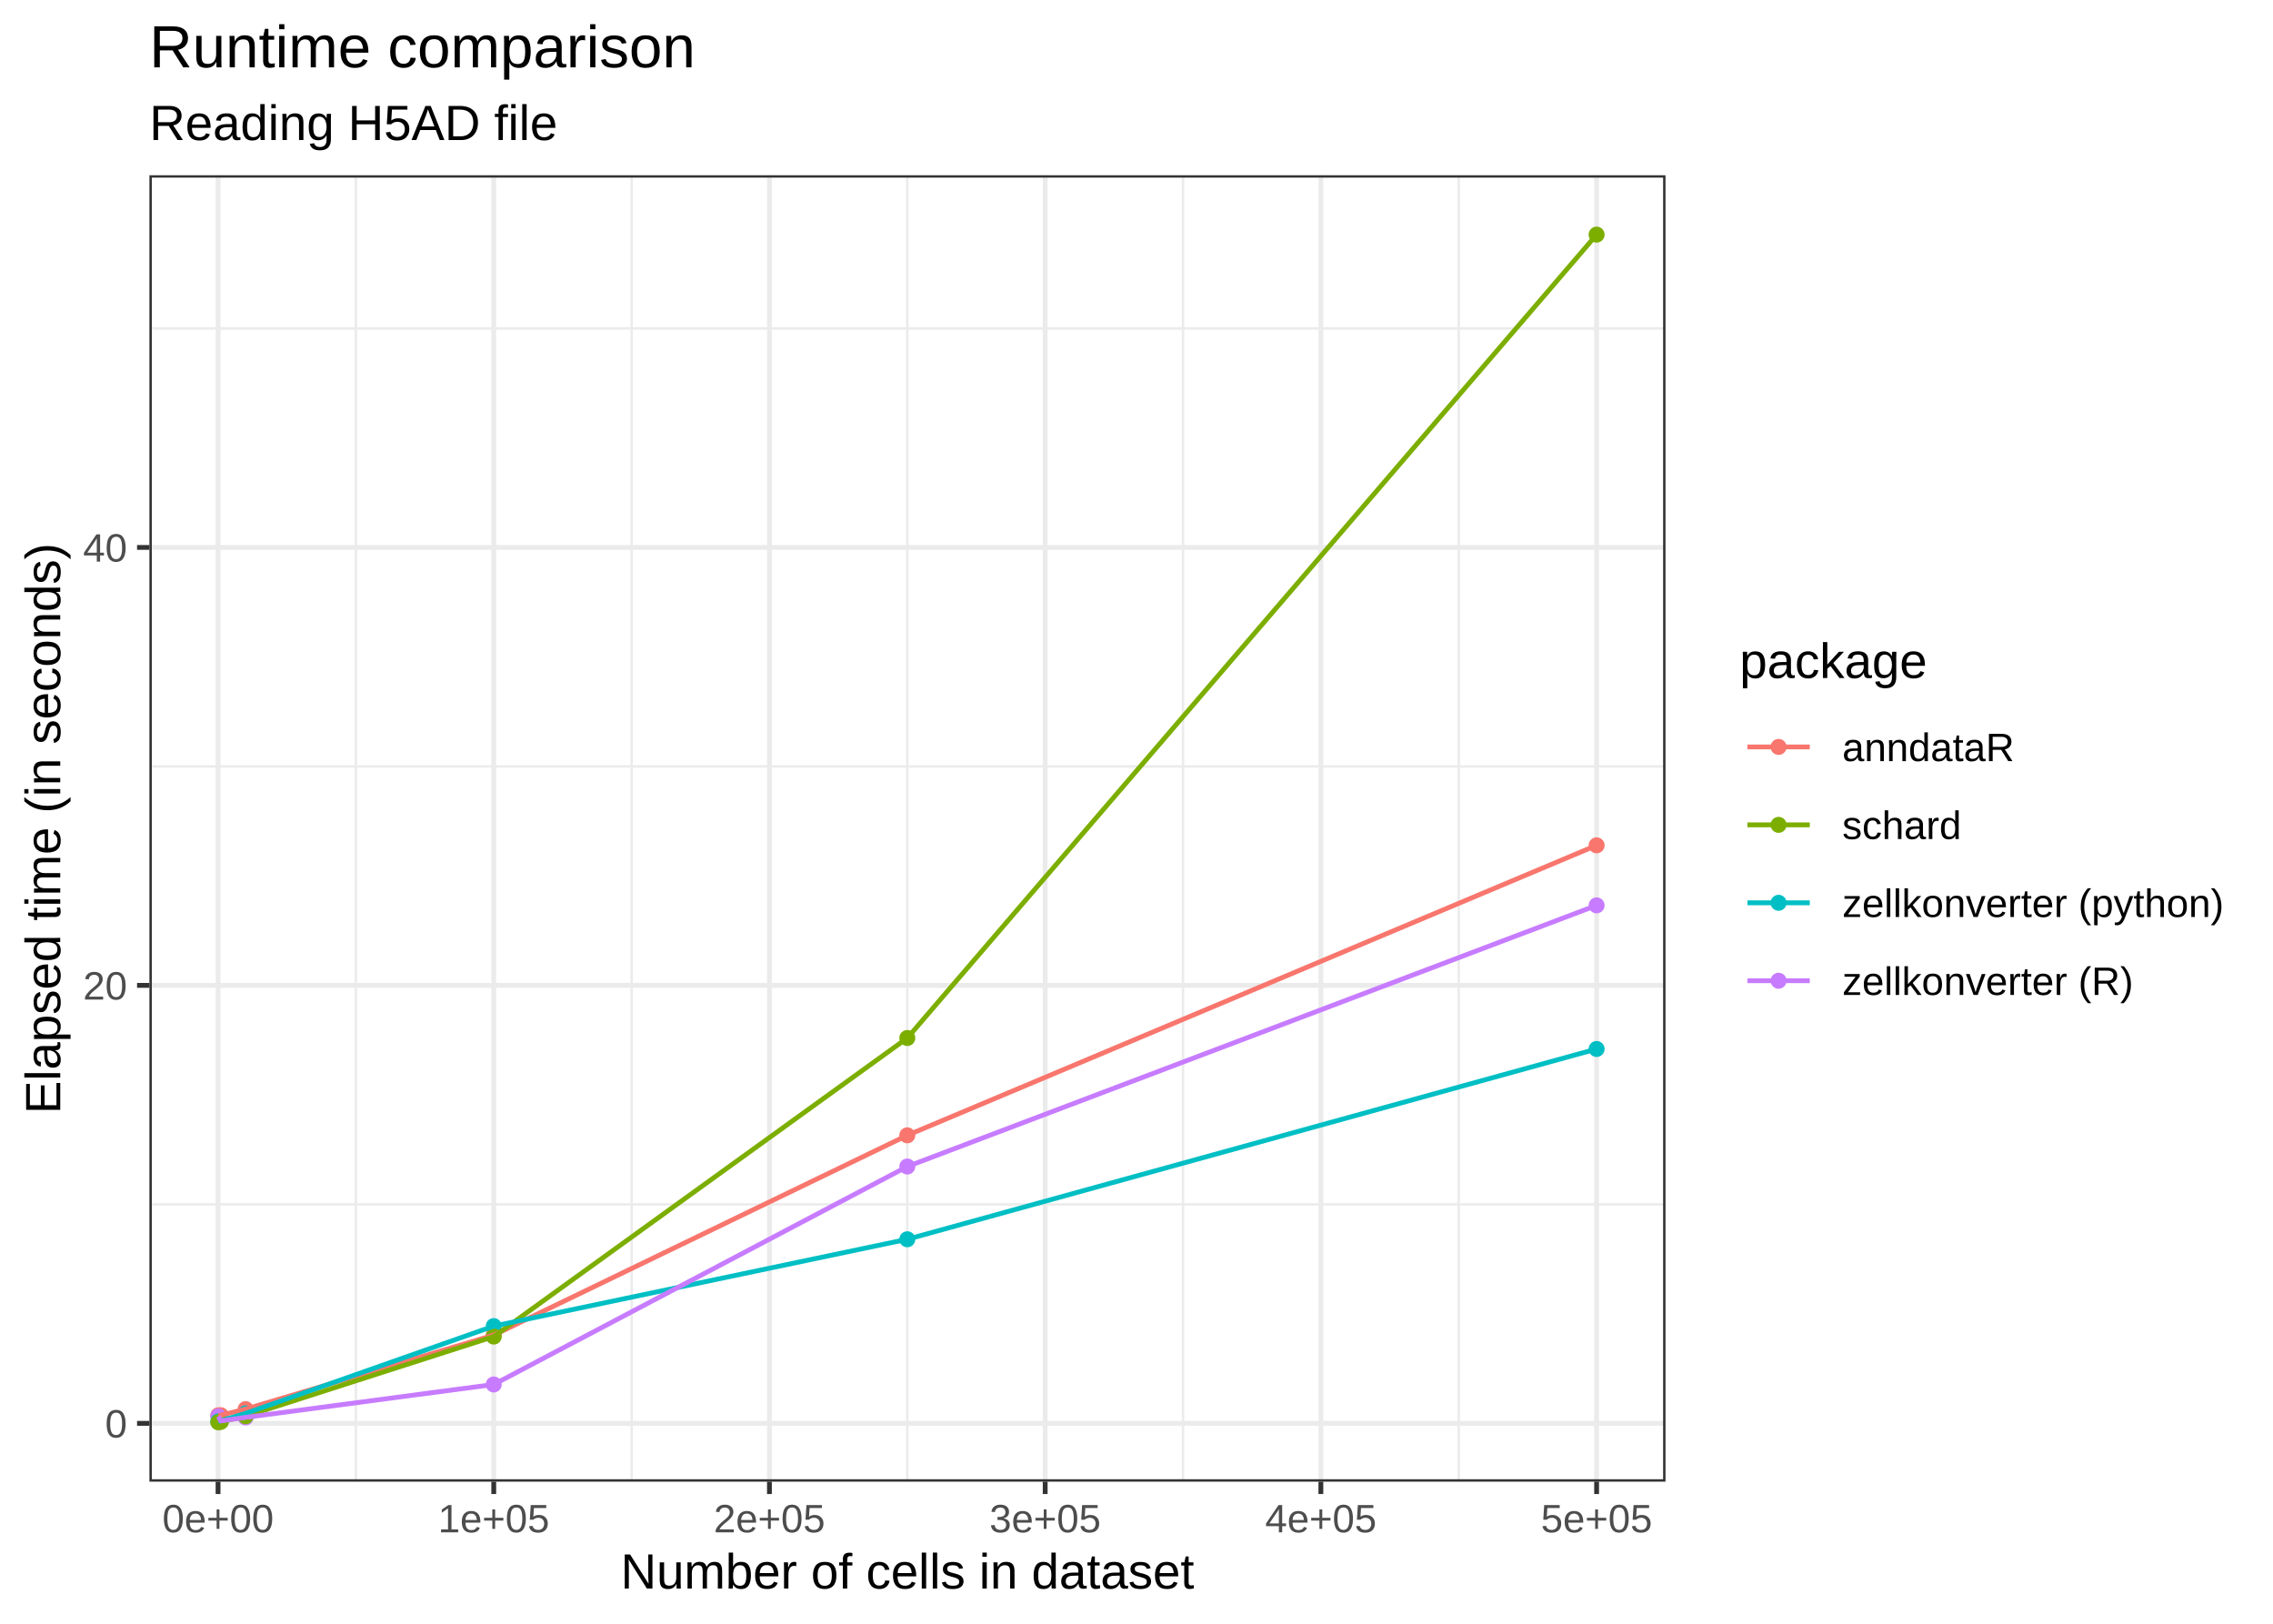
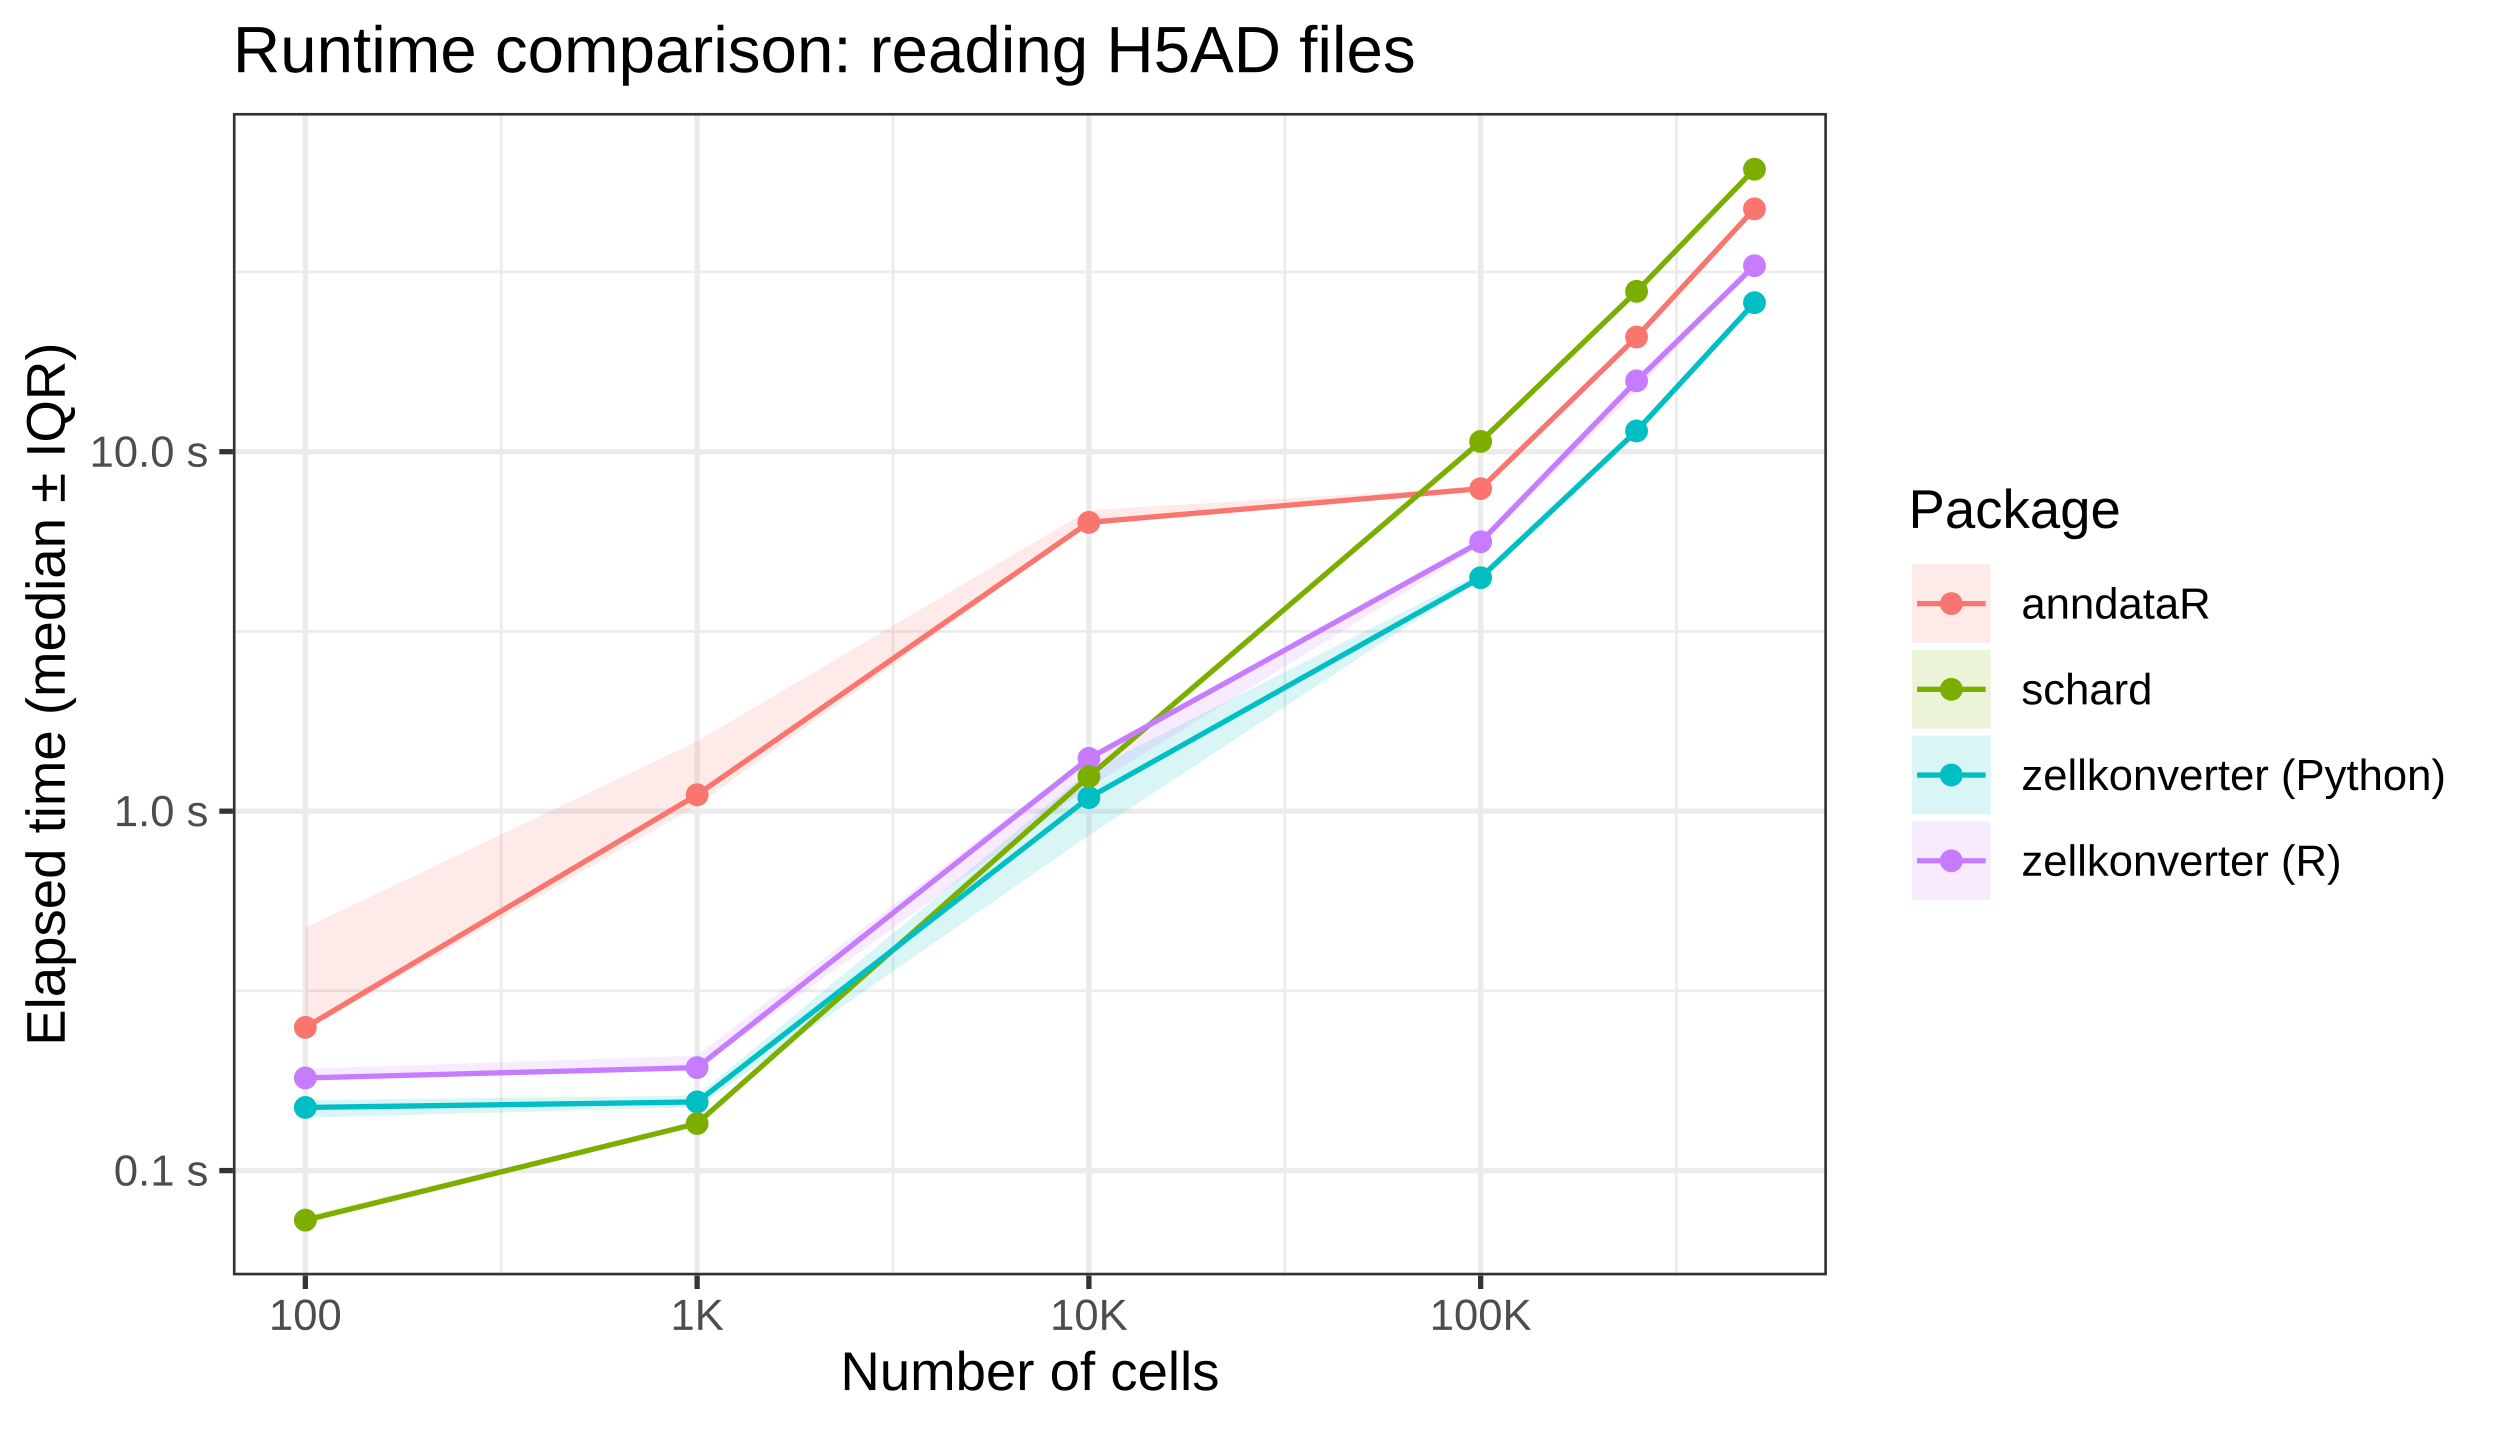
- <svg xmlns="http://www.w3.org/2000/svg" width="504.00pt" height="360.00pt" viewBox="0 0 504.00 360.00">
+ <svg xmlns="http://www.w3.org/2000/svg" width="504.00pt" height="288.00pt" viewBox="0 0 504.00 288.00">
  <g class="svglite">
    <defs>
      <style type="text/css">
    .svglite line, .svglite polyline, .svglite polygon, .svglite path, .svglite rect, .svglite circle {
      fill: none;
      stroke: #000000;
      stroke-linecap: round;
      stroke-linejoin: round;
      stroke-miterlimit: 10.00;
    }
    .svglite text {
      white-space: pre;
    }
    .svglite g.glyphgroup path {
      fill: inherit;
      stroke: none;
    }
  </style>
    </defs>
    <rect width="100%" height="100%" style="stroke: none; fill: #FFFFFF;" />
    <defs>
-       <clipPath id="cpMC4wMHw1MDQuMDB8MC4wMHwzNjAuMDA=">
-         <rect x="0.00" y="0.00" width="504.00" height="360.00" />
+       <clipPath id="cpMC4wMHw1MDQuMDB8MC4wMHwyODguMDA=">
+         <rect x="0.00" y="0.00" width="504.00" height="288.00" />
      </clipPath>
    </defs>
-     <g clip-path="url(#cpMC4wMHw1MDQuMDB8MC4wMHwzNjAuMDA=)">
-       <rect x="0" y="0.00" width="504.00" height="360.00" style="stroke-width: 1.07; stroke: #FFFFFF; fill: #FFFFFF;" />
+     <g clip-path="url(#cpMC4wMHw1MDQuMDB8MC4wMHwyODguMDA=)">
+       <rect x="0.00" y="0.00" width="504.00" height="288.00" style="stroke-width: 1.07; stroke: #FFFFFF; fill: #FFFFFF;" />
    </g>
    <defs>
-       <clipPath id="cpMzMuMTN8MzY5LjMwfDM4Ljg1fDMyOC41MA==">
-         <rect x="33.13" y="38.85" width="336.17" height="289.65" />
+       <clipPath id="cpNDYuOTV8MzY4LjMxfDIyLjc3fDI1Ny4xMg==">
+         <rect x="46.95" y="22.77" width="321.36" height="234.35" />
      </clipPath>
    </defs>
-     <g clip-path="url(#cpMzMuMTN8MzY5LjMwfDM4Ljg1fDMyOC41MA==)">
-       <rect x="33.13" y="38.85" width="336.17" height="289.65" style="stroke-width: 1.07; stroke: none; fill: #FFFFFF;" />
-       <polyline points="33.13,267.02 369.30,267.02 " style="stroke-width: 0.53; stroke: #EBEBEB; stroke-linecap: butt;" />
-       <polyline points="33.13,169.92 369.30,169.92 " style="stroke-width: 0.53; stroke: #EBEBEB; stroke-linecap: butt;" />
-       <polyline points="33.13,72.82 369.30,72.82 " style="stroke-width: 0.53; stroke: #EBEBEB; stroke-linecap: butt;" />
-       <polyline points="78.91,328.50 78.91,38.85 " style="stroke-width: 0.53; stroke: #EBEBEB; stroke-linecap: butt;" />
-       <polyline points="140.05,328.50 140.05,38.85 " style="stroke-width: 0.53; stroke: #EBEBEB; stroke-linecap: butt;" />
-       <polyline points="201.18,328.50 201.18,38.85 " style="stroke-width: 0.53; stroke: #EBEBEB; stroke-linecap: butt;" />
-       <polyline points="262.32,328.50 262.32,38.85 " style="stroke-width: 0.53; stroke: #EBEBEB; stroke-linecap: butt;" />
-       <polyline points="323.45,328.50 323.45,38.85 " style="stroke-width: 0.53; stroke: #EBEBEB; stroke-linecap: butt;" />
-       <polyline points="33.13,315.57 369.30,315.57 " style="stroke-width: 1.07; stroke: #EBEBEB; stroke-linecap: butt;" />
-       <polyline points="33.13,218.47 369.30,218.47 " style="stroke-width: 1.07; stroke: #EBEBEB; stroke-linecap: butt;" />
-       <polyline points="33.13,121.37 369.30,121.37 " style="stroke-width: 1.07; stroke: #EBEBEB; stroke-linecap: butt;" />
-       <polyline points="48.35,328.50 48.35,38.85 " style="stroke-width: 1.07; stroke: #EBEBEB; stroke-linecap: butt;" />
-       <polyline points="109.48,328.50 109.48,38.85 " style="stroke-width: 1.07; stroke: #EBEBEB; stroke-linecap: butt;" />
-       <polyline points="170.61,328.50 170.61,38.85 " style="stroke-width: 1.07; stroke: #EBEBEB; stroke-linecap: butt;" />
-       <polyline points="231.75,328.50 231.75,38.85 " style="stroke-width: 1.07; stroke: #EBEBEB; stroke-linecap: butt;" />
-       <polyline points="292.88,328.50 292.88,38.85 " style="stroke-width: 1.07; stroke: #EBEBEB; stroke-linecap: butt;" />
-       <polyline points="354.02,328.50 354.02,38.85 " style="stroke-width: 1.07; stroke: #EBEBEB; stroke-linecap: butt;" />
-       <circle cx="48.41" cy="313.79" r="1.42" style="stroke-width: 0.71; stroke: #F8766D; fill: #F8766D;" />
-       <circle cx="48.96" cy="313.77" r="1.42" style="stroke-width: 0.71; stroke: #F8766D; fill: #F8766D;" />
-       <circle cx="54.46" cy="312.41" r="1.42" style="stroke-width: 0.71; stroke: #F8766D; fill: #F8766D;" />
-       <circle cx="109.48" cy="296.01" r="1.42" style="stroke-width: 0.71; stroke: #F8766D; fill: #F8766D;" />
-       <circle cx="201.18" cy="251.71" r="1.42" style="stroke-width: 0.71; stroke: #F8766D; fill: #F8766D;" />
-       <circle cx="354.02" cy="187.42" r="1.42" style="stroke-width: 0.71; stroke: #F8766D; fill: #F8766D;" />
-       <circle cx="48.41" cy="314.02" r="1.42" style="stroke-width: 0.71; stroke: #C77CFF; fill: #C77CFF;" />
-       <circle cx="48.96" cy="315.03" r="1.42" style="stroke-width: 0.71; stroke: #C77CFF; fill: #C77CFF;" />
-       <circle cx="54.46" cy="314.25" r="1.42" style="stroke-width: 0.71; stroke: #C77CFF; fill: #C77CFF;" />
-       <circle cx="109.48" cy="306.95" r="1.42" style="stroke-width: 0.71; stroke: #C77CFF; fill: #C77CFF;" />
-       <circle cx="201.18" cy="258.63" r="1.42" style="stroke-width: 0.71; stroke: #C77CFF; fill: #C77CFF;" />
-       <circle cx="354.02" cy="200.73" r="1.42" style="stroke-width: 0.71; stroke: #C77CFF; fill: #C77CFF;" />
-       <circle cx="48.41" cy="315.15" r="1.42" style="stroke-width: 0.71; stroke: #00BFC4; fill: #00BFC4;" />
-       <circle cx="48.96" cy="315.01" r="1.42" style="stroke-width: 0.71; stroke: #00BFC4; fill: #00BFC4;" />
-       <circle cx="54.46" cy="313.36" r="1.42" style="stroke-width: 0.71; stroke: #00BFC4; fill: #00BFC4;" />
-       <circle cx="109.48" cy="294.01" r="1.42" style="stroke-width: 0.71; stroke: #00BFC4; fill: #00BFC4;" />
-       <circle cx="201.18" cy="274.76" r="1.42" style="stroke-width: 0.71; stroke: #00BFC4; fill: #00BFC4;" />
-       <circle cx="354.02" cy="232.57" r="1.42" style="stroke-width: 0.71; stroke: #00BFC4; fill: #00BFC4;" />
-       <circle cx="48.41" cy="315.34" r="1.42" style="stroke-width: 0.71; stroke: #7CAE00; fill: #7CAE00;" />
-       <circle cx="48.96" cy="315.24" r="1.42" style="stroke-width: 0.71; stroke: #7CAE00; fill: #7CAE00;" />
-       <circle cx="54.46" cy="313.99" r="1.42" style="stroke-width: 0.71; stroke: #7CAE00; fill: #7CAE00;" />
-       <circle cx="109.48" cy="296.33" r="1.42" style="stroke-width: 0.71; stroke: #7CAE00; fill: #7CAE00;" />
-       <circle cx="201.18" cy="230.14" r="1.42" style="stroke-width: 0.71; stroke: #7CAE00; fill: #7CAE00;" />
-       <circle cx="354.02" cy="52.02" r="1.42" style="stroke-width: 0.71; stroke: #7CAE00; fill: #7CAE00;" />
-       <polyline points="48.41,313.79 48.96,313.77 54.46,312.41 109.48,296.01 201.18,251.71 354.02,187.42 " style="stroke-width: 1.07; stroke: #F8766D; stroke-linecap: butt;" />
-       <polyline points="48.41,315.34 48.96,315.24 54.46,313.99 109.48,296.33 201.18,230.14 354.02,52.02 " style="stroke-width: 1.07; stroke: #7CAE00; stroke-linecap: butt;" />
-       <polyline points="48.41,315.15 48.96,315.01 54.46,313.36 109.48,294.01 201.18,274.76 354.02,232.57 " style="stroke-width: 1.07; stroke: #00BFC4; stroke-linecap: butt;" />
-       <polyline points="48.41,314.02 48.96,315.03 54.46,314.25 109.48,306.95 201.18,258.63 354.02,200.73 " style="stroke-width: 1.07; stroke: #C77CFF; stroke-linecap: butt;" />
-       <rect x="33.13" y="38.85" width="336.17" height="289.65" style="stroke-width: 1.07; stroke: #333333;" />
+     <g clip-path="url(#cpNDYuOTV8MzY4LjMxfDIyLjc3fDI1Ny4xMg==)">
+       <rect x="46.95" y="22.77" width="321.36" height="234.35" style="stroke-width: 1.07; stroke: none; fill: #FFFFFF;" />
+       <polyline points="46.95,199.76 368.31,199.76 " style="stroke-width: 0.53; stroke: #EBEBEB; stroke-linecap: butt;" />
+       <polyline points="46.95,127.29 368.31,127.29 " style="stroke-width: 0.53; stroke: #EBEBEB; stroke-linecap: butt;" />
+       <polyline points="46.95,54.83 368.31,54.83 " style="stroke-width: 0.53; stroke: #EBEBEB; stroke-linecap: butt;" />
+       <polyline points="101.05,257.12 101.05,22.77 " style="stroke-width: 0.53; stroke: #EBEBEB; stroke-linecap: butt;" />
+       <polyline points="180.03,257.12 180.03,22.77 " style="stroke-width: 0.53; stroke: #EBEBEB; stroke-linecap: butt;" />
+       <polyline points="259.01,257.12 259.01,22.77 " style="stroke-width: 0.53; stroke: #EBEBEB; stroke-linecap: butt;" />
+       <polyline points="337.99,257.12 337.99,22.77 " style="stroke-width: 0.53; stroke: #EBEBEB; stroke-linecap: butt;" />
+       <polyline points="46.95,235.99 368.31,235.99 " style="stroke-width: 1.07; stroke: #EBEBEB; stroke-linecap: butt;" />
+       <polyline points="46.95,163.53 368.31,163.53 " style="stroke-width: 1.07; stroke: #EBEBEB; stroke-linecap: butt;" />
+       <polyline points="46.95,91.06 368.31,91.06 " style="stroke-width: 1.07; stroke: #EBEBEB; stroke-linecap: butt;" />
+       <polyline points="61.56,257.12 61.56,22.77 " style="stroke-width: 1.07; stroke: #EBEBEB; stroke-linecap: butt;" />
+       <polyline points="140.54,257.12 140.54,22.77 " style="stroke-width: 1.07; stroke: #EBEBEB; stroke-linecap: butt;" />
+       <polyline points="219.52,257.12 219.52,22.77 " style="stroke-width: 1.07; stroke: #EBEBEB; stroke-linecap: butt;" />
+       <polyline points="298.50,257.12 298.50,22.77 " style="stroke-width: 1.07; stroke: #EBEBEB; stroke-linecap: butt;" />
+       <polygon points="61.56,187.02 140.54,149.44 219.52,102.83 298.50,98.15 329.93,67.56 353.70,41.92 353.70,42.62 329.93,68.04 298.50,98.65 219.52,105.71 140.54,162.37 61.56,207.80 " style="stroke-width: 0.00; stroke: none; stroke-linecap: butt; fill: #F8766D; fill-opacity: 0.15;" />
+       <polyline points="61.56,187.02 140.54,149.44 219.52,102.83 298.50,98.15 329.93,67.56 353.70,41.92 " style="stroke-width: 1.07; stroke: none; stroke-linecap: butt;" />
+       <polyline points="353.70,42.62 329.93,68.04 298.50,98.65 219.52,105.71 140.54,162.37 61.56,207.80 " style="stroke-width: 1.07; stroke: none; stroke-linecap: butt;" />
+       <polygon points="61.56,245.16 140.54,226.12 219.52,156.50 298.50,88.30 329.93,58.22 353.70,33.42 353.70,34.49 329.93,58.75 298.50,89.47 219.52,156.73 140.54,226.95 61.56,246.46 " style="stroke-width: 0.00; stroke: none; stroke-linecap: butt; fill: #7CAE00; fill-opacity: 0.15;" />
+       <polyline points="61.56,245.16 140.54,226.12 219.52,156.50 298.50,88.30 329.93,58.22 353.70,33.42 " style="stroke-width: 1.07; stroke: none; stroke-linecap: butt;" />
+       <polyline points="353.70,34.49 329.93,58.75 298.50,89.47 219.52,156.73 140.54,226.95 61.56,246.46 " style="stroke-width: 1.07; stroke: none; stroke-linecap: butt;" />
+       <polygon points="61.56,221.78 140.54,220.86 219.52,155.46 298.50,115.47 329.93,86.05 353.70,60.96 353.70,61.18 329.93,87.00 298.50,116.55 219.52,168.41 140.54,223.22 61.56,225.31 " style="stroke-width: 0.00; stroke: none; stroke-linecap: butt; fill: #00BFC4; fill-opacity: 0.15;" />
+       <polyline points="61.56,221.78 140.54,220.86 219.52,155.46 298.50,115.47 329.93,86.05 353.70,60.96 " style="stroke-width: 1.07; stroke: none; stroke-linecap: butt;" />
+       <polyline points="353.70,61.18 329.93,87.00 298.50,116.55 219.52,168.41 140.54,223.22 61.56,225.31 " style="stroke-width: 1.07; stroke: none; stroke-linecap: butt;" />
+       <polygon points="61.56,215.46 140.54,212.82 219.52,152.22 298.50,109.14 329.93,76.64 353.70,52.43 353.70,53.61 329.93,78.70 298.50,110.04 219.52,158.73 140.54,215.47 61.56,217.87 " style="stroke-width: 0.00; stroke: none; stroke-linecap: butt; fill: #C77CFF; fill-opacity: 0.15;" />
+       <polyline points="61.56,215.46 140.54,212.82 219.52,152.22 298.50,109.14 329.93,76.64 353.70,52.43 " style="stroke-width: 1.07; stroke: none; stroke-linecap: butt;" />
+       <polyline points="353.70,53.61 329.93,78.70 298.50,110.04 219.52,158.73 140.54,215.47 61.56,217.87 " style="stroke-width: 1.07; stroke: none; stroke-linecap: butt;" />
+       <polyline points="61.56,207.12 140.54,160.23 219.52,105.31 298.50,98.51 329.93,67.94 353.70,42.11 " style="stroke-width: 1.07; stroke: #F8766D; stroke-linecap: butt;" />
+       <polyline points="61.56,245.98 140.54,226.50 219.52,156.54 298.50,89.00 329.93,58.74 353.70,34.12 " style="stroke-width: 1.07; stroke: #7CAE00; stroke-linecap: butt;" />
+       <polyline points="61.56,223.26 140.54,222.15 219.52,160.80 298.50,116.46 329.93,86.88 353.70,61.02 " style="stroke-width: 1.07; stroke: #00BFC4; stroke-linecap: butt;" />
+       <polyline points="61.56,217.31 140.54,215.23 219.52,152.89 298.50,109.23 329.93,76.78 353.70,53.57 " style="stroke-width: 1.07; stroke: #C77CFF; stroke-linecap: butt;" />
+       <circle cx="61.56" cy="207.12" r="1.95" style="stroke-width: 0.71; stroke: #F8766D; fill: #F8766D;" />
+       <circle cx="140.54" cy="160.23" r="1.95" style="stroke-width: 0.71; stroke: #F8766D; fill: #F8766D;" />
+       <circle cx="219.52" cy="105.31" r="1.95" style="stroke-width: 0.71; stroke: #F8766D; fill: #F8766D;" />
+       <circle cx="298.50" cy="98.51" r="1.95" style="stroke-width: 0.71; stroke: #F8766D; fill: #F8766D;" />
+       <circle cx="329.93" cy="67.94" r="1.95" style="stroke-width: 0.71; stroke: #F8766D; fill: #F8766D;" />
+       <circle cx="353.70" cy="42.11" r="1.95" style="stroke-width: 0.71; stroke: #F8766D; fill: #F8766D;" />
+       <circle cx="61.56" cy="217.31" r="1.95" style="stroke-width: 0.71; stroke: #C77CFF; fill: #C77CFF;" />
+       <circle cx="140.54" cy="215.23" r="1.95" style="stroke-width: 0.71; stroke: #C77CFF; fill: #C77CFF;" />
+       <circle cx="219.52" cy="152.89" r="1.95" style="stroke-width: 0.71; stroke: #C77CFF; fill: #C77CFF;" />
+       <circle cx="298.50" cy="109.23" r="1.95" style="stroke-width: 0.71; stroke: #C77CFF; fill: #C77CFF;" />
+       <circle cx="329.93" cy="76.78" r="1.95" style="stroke-width: 0.71; stroke: #C77CFF; fill: #C77CFF;" />
+       <circle cx="353.70" cy="53.57" r="1.95" style="stroke-width: 0.71; stroke: #C77CFF; fill: #C77CFF;" />
+       <circle cx="61.56" cy="223.26" r="1.95" style="stroke-width: 0.71; stroke: #00BFC4; fill: #00BFC4;" />
+       <circle cx="140.54" cy="222.15" r="1.95" style="stroke-width: 0.71; stroke: #00BFC4; fill: #00BFC4;" />
+       <circle cx="219.52" cy="160.80" r="1.95" style="stroke-width: 0.71; stroke: #00BFC4; fill: #00BFC4;" />
+       <circle cx="298.50" cy="116.46" r="1.95" style="stroke-width: 0.71; stroke: #00BFC4; fill: #00BFC4;" />
+       <circle cx="329.93" cy="86.88" r="1.95" style="stroke-width: 0.71; stroke: #00BFC4; fill: #00BFC4;" />
+       <circle cx="353.70" cy="61.02" r="1.95" style="stroke-width: 0.71; stroke: #00BFC4; fill: #00BFC4;" />
+       <circle cx="61.56" cy="245.98" r="1.95" style="stroke-width: 0.71; stroke: #7CAE00; fill: #7CAE00;" />
+       <circle cx="140.54" cy="226.50" r="1.95" style="stroke-width: 0.71; stroke: #7CAE00; fill: #7CAE00;" />
+       <circle cx="219.52" cy="156.54" r="1.95" style="stroke-width: 0.71; stroke: #7CAE00; fill: #7CAE00;" />
+       <circle cx="298.50" cy="89.00" r="1.95" style="stroke-width: 0.71; stroke: #7CAE00; fill: #7CAE00;" />
+       <circle cx="329.93" cy="58.74" r="1.95" style="stroke-width: 0.71; stroke: #7CAE00; fill: #7CAE00;" />
+       <circle cx="353.70" cy="34.12" r="1.95" style="stroke-width: 0.71; stroke: #7CAE00; fill: #7CAE00;" />
+       <rect x="46.95" y="22.77" width="321.36" height="234.35" style="stroke-width: 1.07; stroke: #333333;" />
    </g>
-     <g clip-path="url(#cpMC4wMHw1MDQuMDB8MC4wMHwzNjAuMDA=)">
-       <text x="28.20" y="318.72" text-anchor="end" style="font-size: 8.80px;fill: #4D4D4D; font-family: &quot;Arial&quot;;" textLength="4.89px" lengthAdjust="spacingAndGlyphs">0</text>
-       <text x="28.20" y="221.62" text-anchor="end" style="font-size: 8.80px;fill: #4D4D4D; font-family: &quot;Arial&quot;;" textLength="9.78px" lengthAdjust="spacingAndGlyphs">20</text>
-       <text x="28.20" y="124.52" text-anchor="end" style="font-size: 8.80px;fill: #4D4D4D; font-family: &quot;Arial&quot;;" textLength="9.78px" lengthAdjust="spacingAndGlyphs">40</text>
-       <polyline points="30.39,315.57 33.13,315.57 " style="stroke-width: 1.07; stroke: #333333; stroke-linecap: butt;" />
-       <polyline points="30.39,218.47 33.13,218.47 " style="stroke-width: 1.07; stroke: #333333; stroke-linecap: butt;" />
-       <polyline points="30.39,121.37 33.13,121.37 " style="stroke-width: 1.07; stroke: #333333; stroke-linecap: butt;" />
-       <polyline points="48.35,331.24 48.35,328.50 " style="stroke-width: 1.07; stroke: #333333; stroke-linecap: butt;" />
-       <polyline points="109.48,331.24 109.48,328.50 " style="stroke-width: 1.07; stroke: #333333; stroke-linecap: butt;" />
-       <polyline points="170.61,331.24 170.61,328.50 " style="stroke-width: 1.07; stroke: #333333; stroke-linecap: butt;" />
-       <polyline points="231.75,331.24 231.75,328.50 " style="stroke-width: 1.07; stroke: #333333; stroke-linecap: butt;" />
-       <polyline points="292.88,331.24 292.88,328.50 " style="stroke-width: 1.07; stroke: #333333; stroke-linecap: butt;" />
-       <polyline points="354.02,331.24 354.02,328.50 " style="stroke-width: 1.07; stroke: #333333; stroke-linecap: butt;" />
-       <text x="48.35" y="339.74" text-anchor="middle" style="font-size: 8.80px;fill: #4D4D4D; font-family: &quot;Arial&quot;;" textLength="24.70px" lengthAdjust="spacingAndGlyphs">0e+00</text>
-       <text x="109.48" y="339.74" text-anchor="middle" style="font-size: 8.80px;fill: #4D4D4D; font-family: &quot;Arial&quot;;" textLength="24.70px" lengthAdjust="spacingAndGlyphs">1e+05</text>
-       <text x="170.61" y="339.74" text-anchor="middle" style="font-size: 8.80px;fill: #4D4D4D; font-family: &quot;Arial&quot;;" textLength="24.70px" lengthAdjust="spacingAndGlyphs">2e+05</text>
-       <text x="231.75" y="339.74" text-anchor="middle" style="font-size: 8.80px;fill: #4D4D4D; font-family: &quot;Arial&quot;;" textLength="24.70px" lengthAdjust="spacingAndGlyphs">3e+05</text>
-       <text x="292.88" y="339.74" text-anchor="middle" style="font-size: 8.80px;fill: #4D4D4D; font-family: &quot;Arial&quot;;" textLength="24.70px" lengthAdjust="spacingAndGlyphs">4e+05</text>
-       <text x="354.02" y="339.74" text-anchor="middle" style="font-size: 8.80px;fill: #4D4D4D; font-family: &quot;Arial&quot;;" textLength="24.70px" lengthAdjust="spacingAndGlyphs">5e+05</text>
-       <text x="201.21" y="352.20" text-anchor="middle" style="font-size: 11.00px; font-family: &quot;Arial&quot;;" textLength="127.25px" lengthAdjust="spacingAndGlyphs">Number of cells in dataset</text>
-       <text transform="translate(13.36,183.68) rotate(-90)" text-anchor="middle" style="font-size: 11.00px; font-family: &quot;Arial&quot;;" textLength="126.62px" lengthAdjust="spacingAndGlyphs">Elapsed time (in seconds)</text>
-       <rect x="380.26" y="135.80" width="118.27" height="95.75" style="stroke-width: 1.07; stroke: none; fill: #FFFFFF;" />
-       <text x="385.73" y="150.32" style="font-size: 11.00px; font-family: &quot;Arial&quot;;" textLength="41.62px" lengthAdjust="spacingAndGlyphs">package</text>
-       <rect x="385.73" y="156.96" width="17.28" height="17.28" style="stroke-width: 1.07; stroke: none; fill: #FFFFFF;" />
-       <circle cx="394.37" cy="165.60" r="1.42" style="stroke-width: 0.71; stroke: #F8766D; fill: #F8766D;" />
-       <line x1="387.46" y1="165.60" x2="401.29" y2="165.60" style="stroke-width: 1.07; stroke: #F8766D; stroke-linecap: butt;" />
-       <rect x="385.73" y="174.24" width="17.28" height="17.28" style="stroke-width: 1.07; stroke: none; fill: #FFFFFF;" />
-       <circle cx="394.37" cy="182.88" r="1.42" style="stroke-width: 0.71; stroke: #7CAE00; fill: #7CAE00;" />
-       <line x1="387.46" y1="182.88" x2="401.29" y2="182.88" style="stroke-width: 1.07; stroke: #7CAE00; stroke-linecap: butt;" />
-       <rect x="385.73" y="191.52" width="17.28" height="17.28" style="stroke-width: 1.07; stroke: none; fill: #FFFFFF;" />
-       <circle cx="394.37" cy="200.16" r="1.42" style="stroke-width: 0.71; stroke: #00BFC4; fill: #00BFC4;" />
-       <line x1="387.46" y1="200.16" x2="401.29" y2="200.16" style="stroke-width: 1.07; stroke: #00BFC4; stroke-linecap: butt;" />
-       <rect x="385.73" y="208.80" width="17.28" height="17.28" style="stroke-width: 1.07; stroke: none; fill: #FFFFFF;" />
-       <circle cx="394.37" cy="217.44" r="1.42" style="stroke-width: 0.71; stroke: #C77CFF; fill: #C77CFF;" />
-       <line x1="387.46" y1="217.44" x2="401.29" y2="217.44" style="stroke-width: 1.07; stroke: #C77CFF; stroke-linecap: butt;" />
-       <text x="408.49" y="168.75" style="font-size: 8.80px; font-family: &quot;Arial&quot;;" textLength="38.14px" lengthAdjust="spacingAndGlyphs">anndataR</text>
-       <text x="408.49" y="186.03" style="font-size: 8.80px; font-family: &quot;Arial&quot;;" textLength="26.41px" lengthAdjust="spacingAndGlyphs">schard</text>
-       <text x="408.49" y="203.31" style="font-size: 8.80px; font-family: &quot;Arial&quot;;" textLength="84.55px" lengthAdjust="spacingAndGlyphs">zellkonverter (python)</text>
-       <text x="408.49" y="220.59" style="font-size: 8.80px; font-family: &quot;Arial&quot;;" textLength="64.50px" lengthAdjust="spacingAndGlyphs">zellkonverter (R)</text>
-       <text x="33.13" y="31.05" style="font-size: 11.00px; font-family: &quot;Arial&quot;;" textLength="90.53px" lengthAdjust="spacingAndGlyphs">Reading H5AD file</text>
-       <text x="33.13" y="14.93" style="font-size: 13.20px; font-family: &quot;Arial&quot;;" textLength="120.89px" lengthAdjust="spacingAndGlyphs">Runtime comparison</text>
+     <g clip-path="url(#cpMC4wMHw1MDQuMDB8MC4wMHwyODguMDA=)">
+       <text x="42.02" y="239.02" text-anchor="end" style="font-size: 8.80px;fill: #4D4D4D; font-family: &quot;Liberation Sans&quot;;" textLength="19.06px" lengthAdjust="spacingAndGlyphs">0.1 s</text>
+       <text x="42.02" y="166.55" text-anchor="end" style="font-size: 8.80px;fill: #4D4D4D; font-family: &quot;Liberation Sans&quot;;" textLength="19.06px" lengthAdjust="spacingAndGlyphs">1.0 s</text>
+       <text x="42.02" y="94.09" text-anchor="end" style="font-size: 8.80px;fill: #4D4D4D; font-family: &quot;Liberation Sans&quot;;" textLength="23.95px" lengthAdjust="spacingAndGlyphs">10.0 s</text>
+       <polyline points="44.21,235.99 46.95,235.99 " style="stroke-width: 1.07; stroke: #333333; stroke-linecap: butt;" />
+       <polyline points="44.21,163.53 46.95,163.53 " style="stroke-width: 1.07; stroke: #333333; stroke-linecap: butt;" />
+       <polyline points="44.21,91.06 46.95,91.06 " style="stroke-width: 1.07; stroke: #333333; stroke-linecap: butt;" />
+       <polyline points="61.56,259.86 61.56,257.12 " style="stroke-width: 1.07; stroke: #333333; stroke-linecap: butt;" />
+       <polyline points="140.54,259.86 140.54,257.12 " style="stroke-width: 1.07; stroke: #333333; stroke-linecap: butt;" />
+       <polyline points="219.52,259.86 219.52,257.12 " style="stroke-width: 1.07; stroke: #333333; stroke-linecap: butt;" />
+       <polyline points="298.50,259.86 298.50,257.12 " style="stroke-width: 1.07; stroke: #333333; stroke-linecap: butt;" />
+       <text x="61.56" y="268.10" text-anchor="middle" style="font-size: 8.80px;fill: #4D4D4D; font-family: &quot;Liberation Sans&quot;;" textLength="14.67px" lengthAdjust="spacingAndGlyphs">100</text>
+       <text x="140.54" y="268.10" text-anchor="middle" style="font-size: 8.80px;fill: #4D4D4D; font-family: &quot;Liberation Sans&quot;;" textLength="10.77px" lengthAdjust="spacingAndGlyphs">1K</text>
+       <text x="219.52" y="268.10" text-anchor="middle" style="font-size: 8.80px;fill: #4D4D4D; font-family: &quot;Liberation Sans&quot;;" textLength="15.66px" lengthAdjust="spacingAndGlyphs">10K</text>
+       <text x="298.50" y="268.10" text-anchor="middle" style="font-size: 8.80px;fill: #4D4D4D; font-family: &quot;Liberation Sans&quot;;" textLength="20.55px" lengthAdjust="spacingAndGlyphs">100K</text>
+       <text x="207.63" y="280.24" text-anchor="middle" style="font-size: 11.00px; font-family: &quot;Liberation Sans&quot;;" textLength="76.44px" lengthAdjust="spacingAndGlyphs">Number of cells</text>
+       <text transform="translate(13.05,139.94) rotate(-90)" text-anchor="middle" style="font-size: 11.00px; font-family: &quot;Liberation Sans&quot;;" textLength="141.81px" lengthAdjust="spacingAndGlyphs">Elapsed time (median ± IQR)</text>
+       <rect x="379.27" y="92.24" width="119.25" height="95.41" style="stroke-width: 1.07; stroke: none; fill: #FFFFFF;" />
+       <text x="384.75" y="106.43" style="font-size: 11.00px; font-family: &quot;Liberation Sans&quot;;" textLength="42.84px" lengthAdjust="spacingAndGlyphs">Package</text>
+       <rect x="384.75" y="113.05" width="17.28" height="17.28" style="stroke-width: 1.07; stroke: none; fill: #FFFFFF;" />
+       <rect x="385.46" y="113.75" width="15.86" height="15.86" style="stroke-width: 1.07; stroke: none; stroke-linecap: butt; fill: #F8766D; fill-opacity: 0.15;" />
+       <line x1="386.48" y1="121.69" x2="400.30" y2="121.69" style="stroke-width: 1.07; stroke: #F8766D; stroke-linecap: butt;" />
+       <circle cx="393.39" cy="121.69" r="1.95" style="stroke-width: 0.71; stroke: #F8766D; fill: #F8766D;" />
+       <rect x="384.75" y="130.33" width="17.28" height="17.28" style="stroke-width: 1.07; stroke: none; fill: #FFFFFF;" />
+       <rect x="385.46" y="131.03" width="15.86" height="15.86" style="stroke-width: 1.07; stroke: none; stroke-linecap: butt; fill: #7CAE00; fill-opacity: 0.15;" />
+       <line x1="386.48" y1="138.97" x2="400.30" y2="138.97" style="stroke-width: 1.07; stroke: #7CAE00; stroke-linecap: butt;" />
+       <circle cx="393.39" cy="138.97" r="1.95" style="stroke-width: 0.71; stroke: #7CAE00; fill: #7CAE00;" />
+       <rect x="384.75" y="147.61" width="17.28" height="17.28" style="stroke-width: 1.07; stroke: none; fill: #FFFFFF;" />
+       <rect x="385.46" y="148.31" width="15.86" height="15.86" style="stroke-width: 1.07; stroke: none; stroke-linecap: butt; fill: #00BFC4; fill-opacity: 0.15;" />
+       <line x1="386.48" y1="156.25" x2="400.30" y2="156.25" style="stroke-width: 1.07; stroke: #00BFC4; stroke-linecap: butt;" />
+       <circle cx="393.39" cy="156.25" r="1.95" style="stroke-width: 0.71; stroke: #00BFC4; fill: #00BFC4;" />
+       <rect x="384.75" y="164.89" width="17.28" height="17.28" style="stroke-width: 1.07; stroke: none; fill: #FFFFFF;" />
+       <rect x="385.46" y="165.59" width="15.86" height="15.86" style="stroke-width: 1.07; stroke: none; stroke-linecap: butt; fill: #C77CFF; fill-opacity: 0.15;" />
+       <line x1="386.48" y1="173.53" x2="400.30" y2="173.53" style="stroke-width: 1.07; stroke: #C77CFF; stroke-linecap: butt;" />
+       <circle cx="393.39" cy="173.53" r="1.95" style="stroke-width: 0.71; stroke: #C77CFF; fill: #C77CFF;" />
+       <text x="407.51" y="124.71" style="font-size: 8.80px; font-family: &quot;Liberation Sans&quot;;" textLength="38.14px" lengthAdjust="spacingAndGlyphs">anndataR</text>
+       <text x="407.51" y="141.99" style="font-size: 8.80px; font-family: &quot;Liberation Sans&quot;;" textLength="26.41px" lengthAdjust="spacingAndGlyphs">schard</text>
+       <text x="407.51" y="159.27" style="font-size: 8.80px; font-family: &quot;Liberation Sans&quot;;" textLength="85.53px" lengthAdjust="spacingAndGlyphs">zellkonverter (Python)</text>
+       <text x="407.51" y="176.55" style="font-size: 8.80px; font-family: &quot;Liberation Sans&quot;;" textLength="64.50px" lengthAdjust="spacingAndGlyphs">zellkonverter (R)</text>
+       <text x="46.95" y="14.55" style="font-size: 13.20px; font-family: &quot;Liberation Sans&quot;;" textLength="238.12px" lengthAdjust="spacingAndGlyphs">Runtime comparison: reading H5AD files</text>
    </g>
  </g>
</svg>
